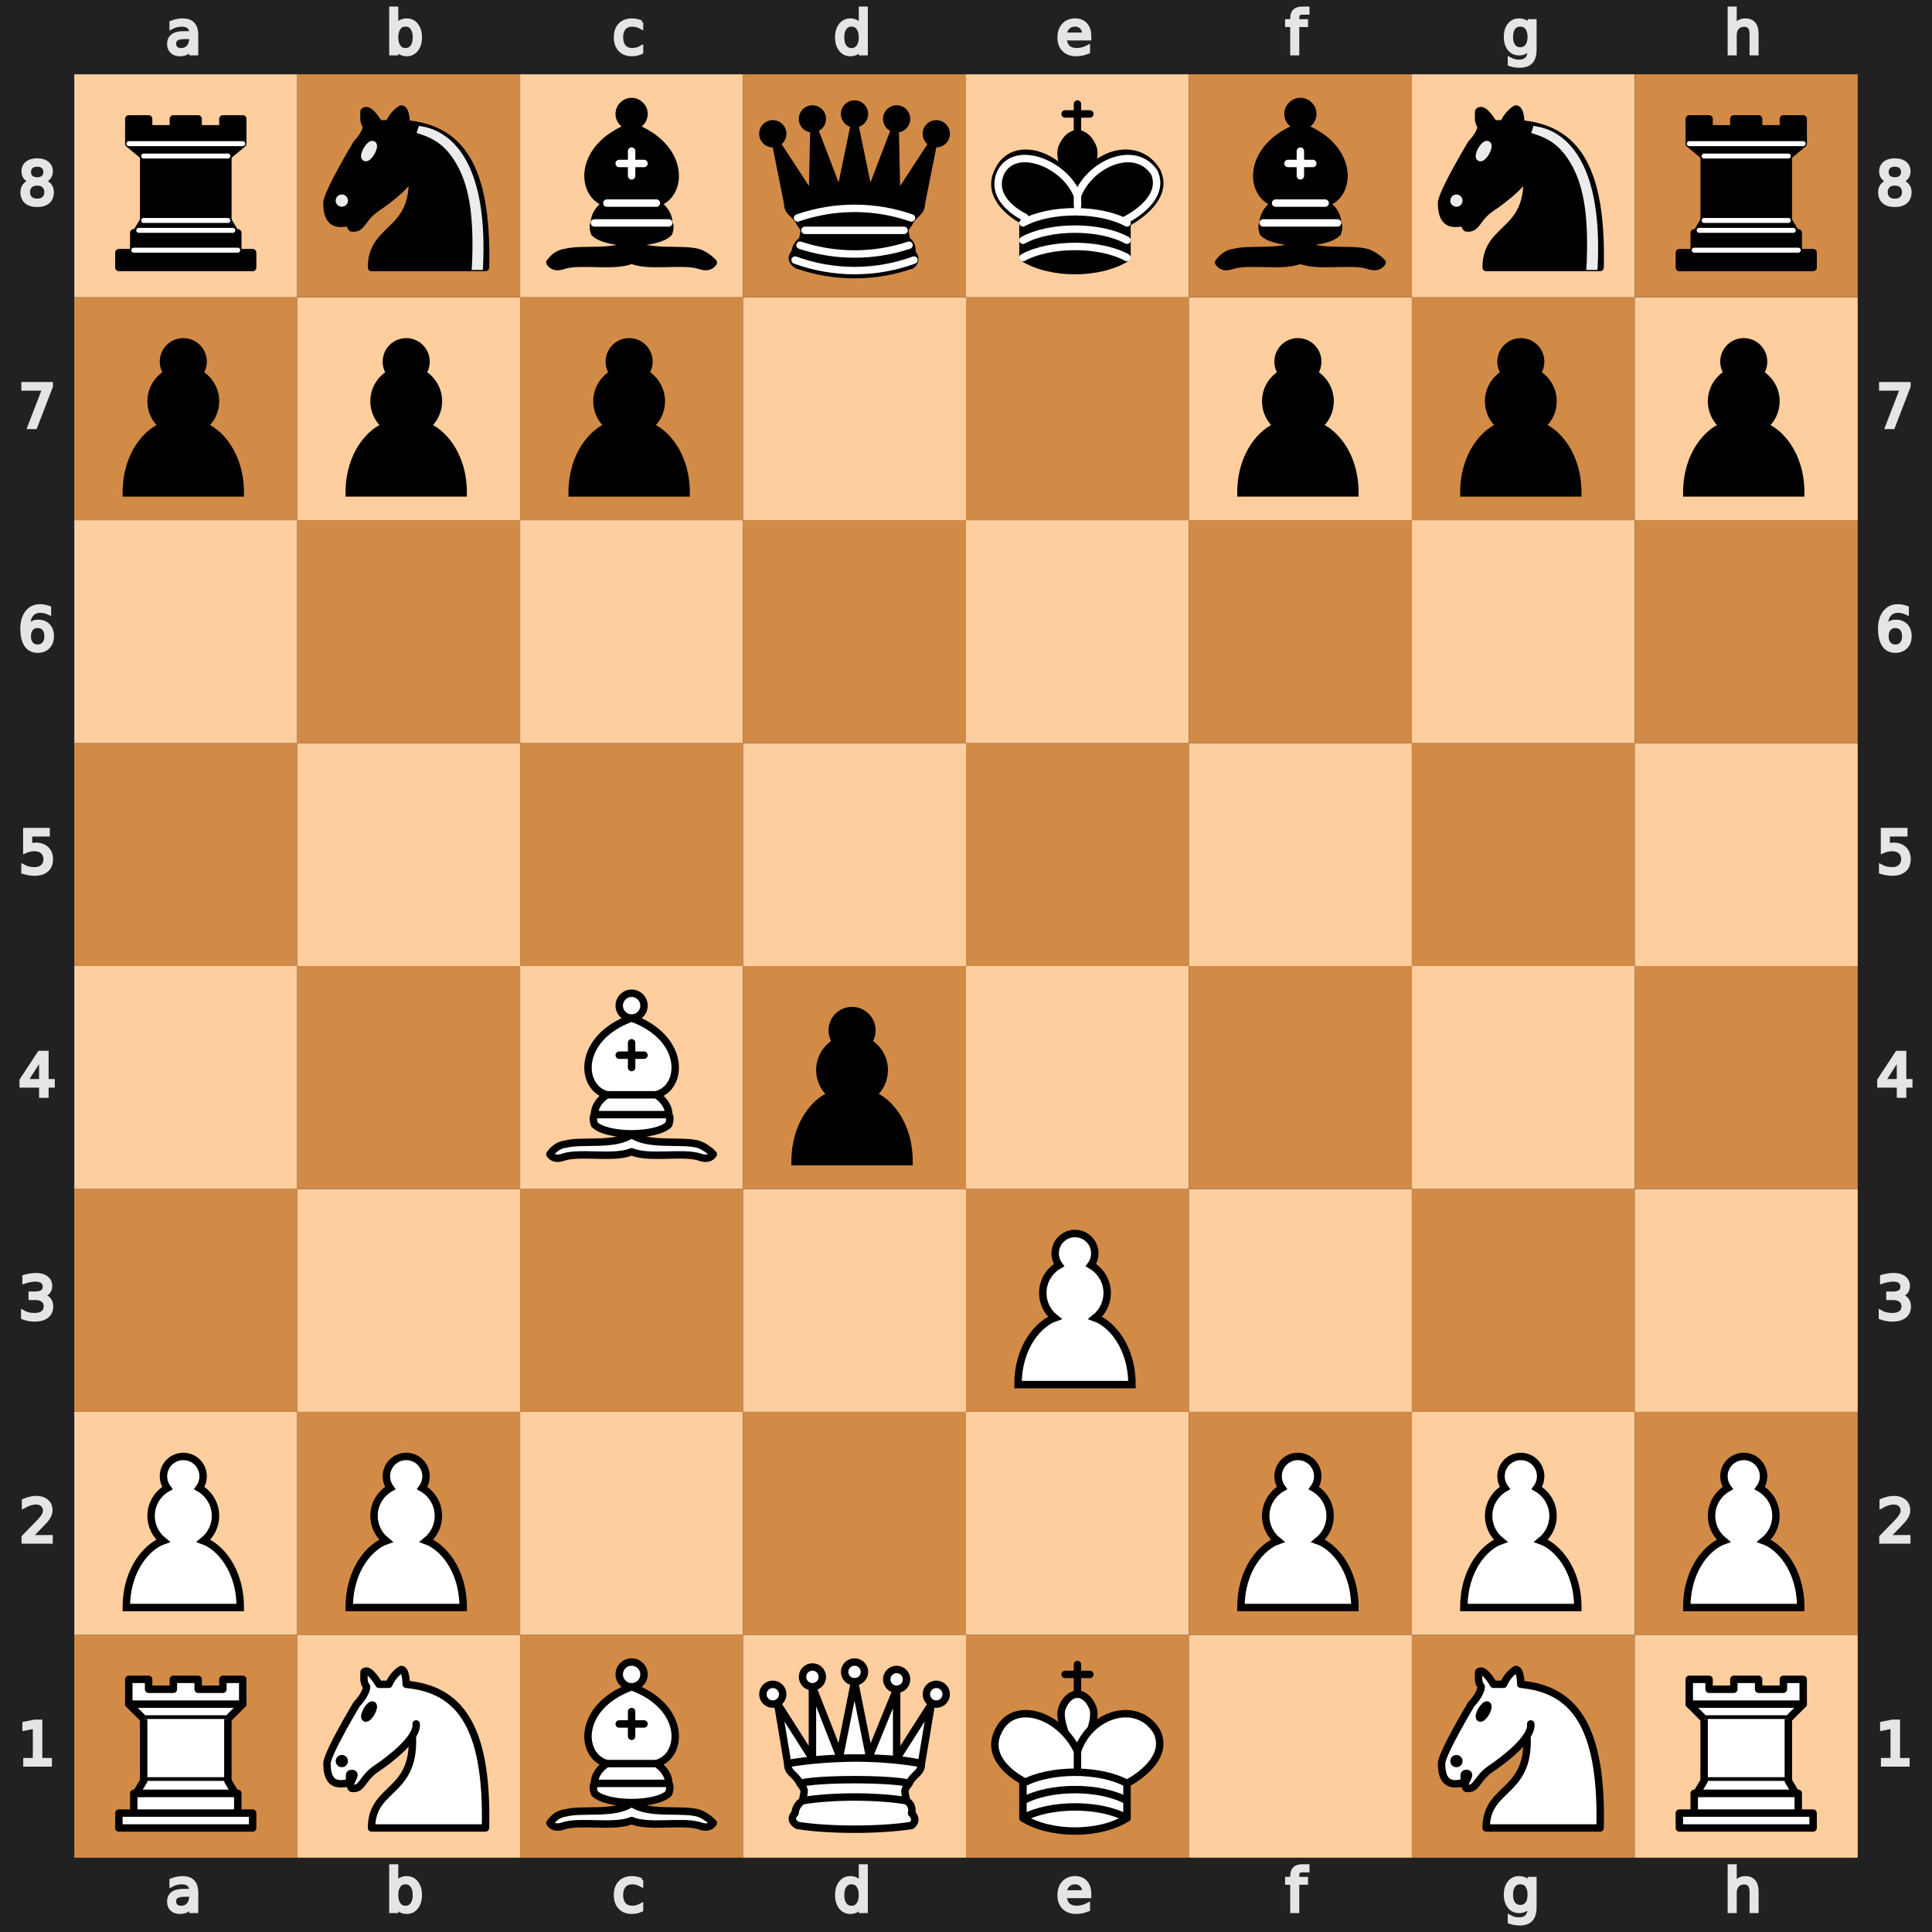
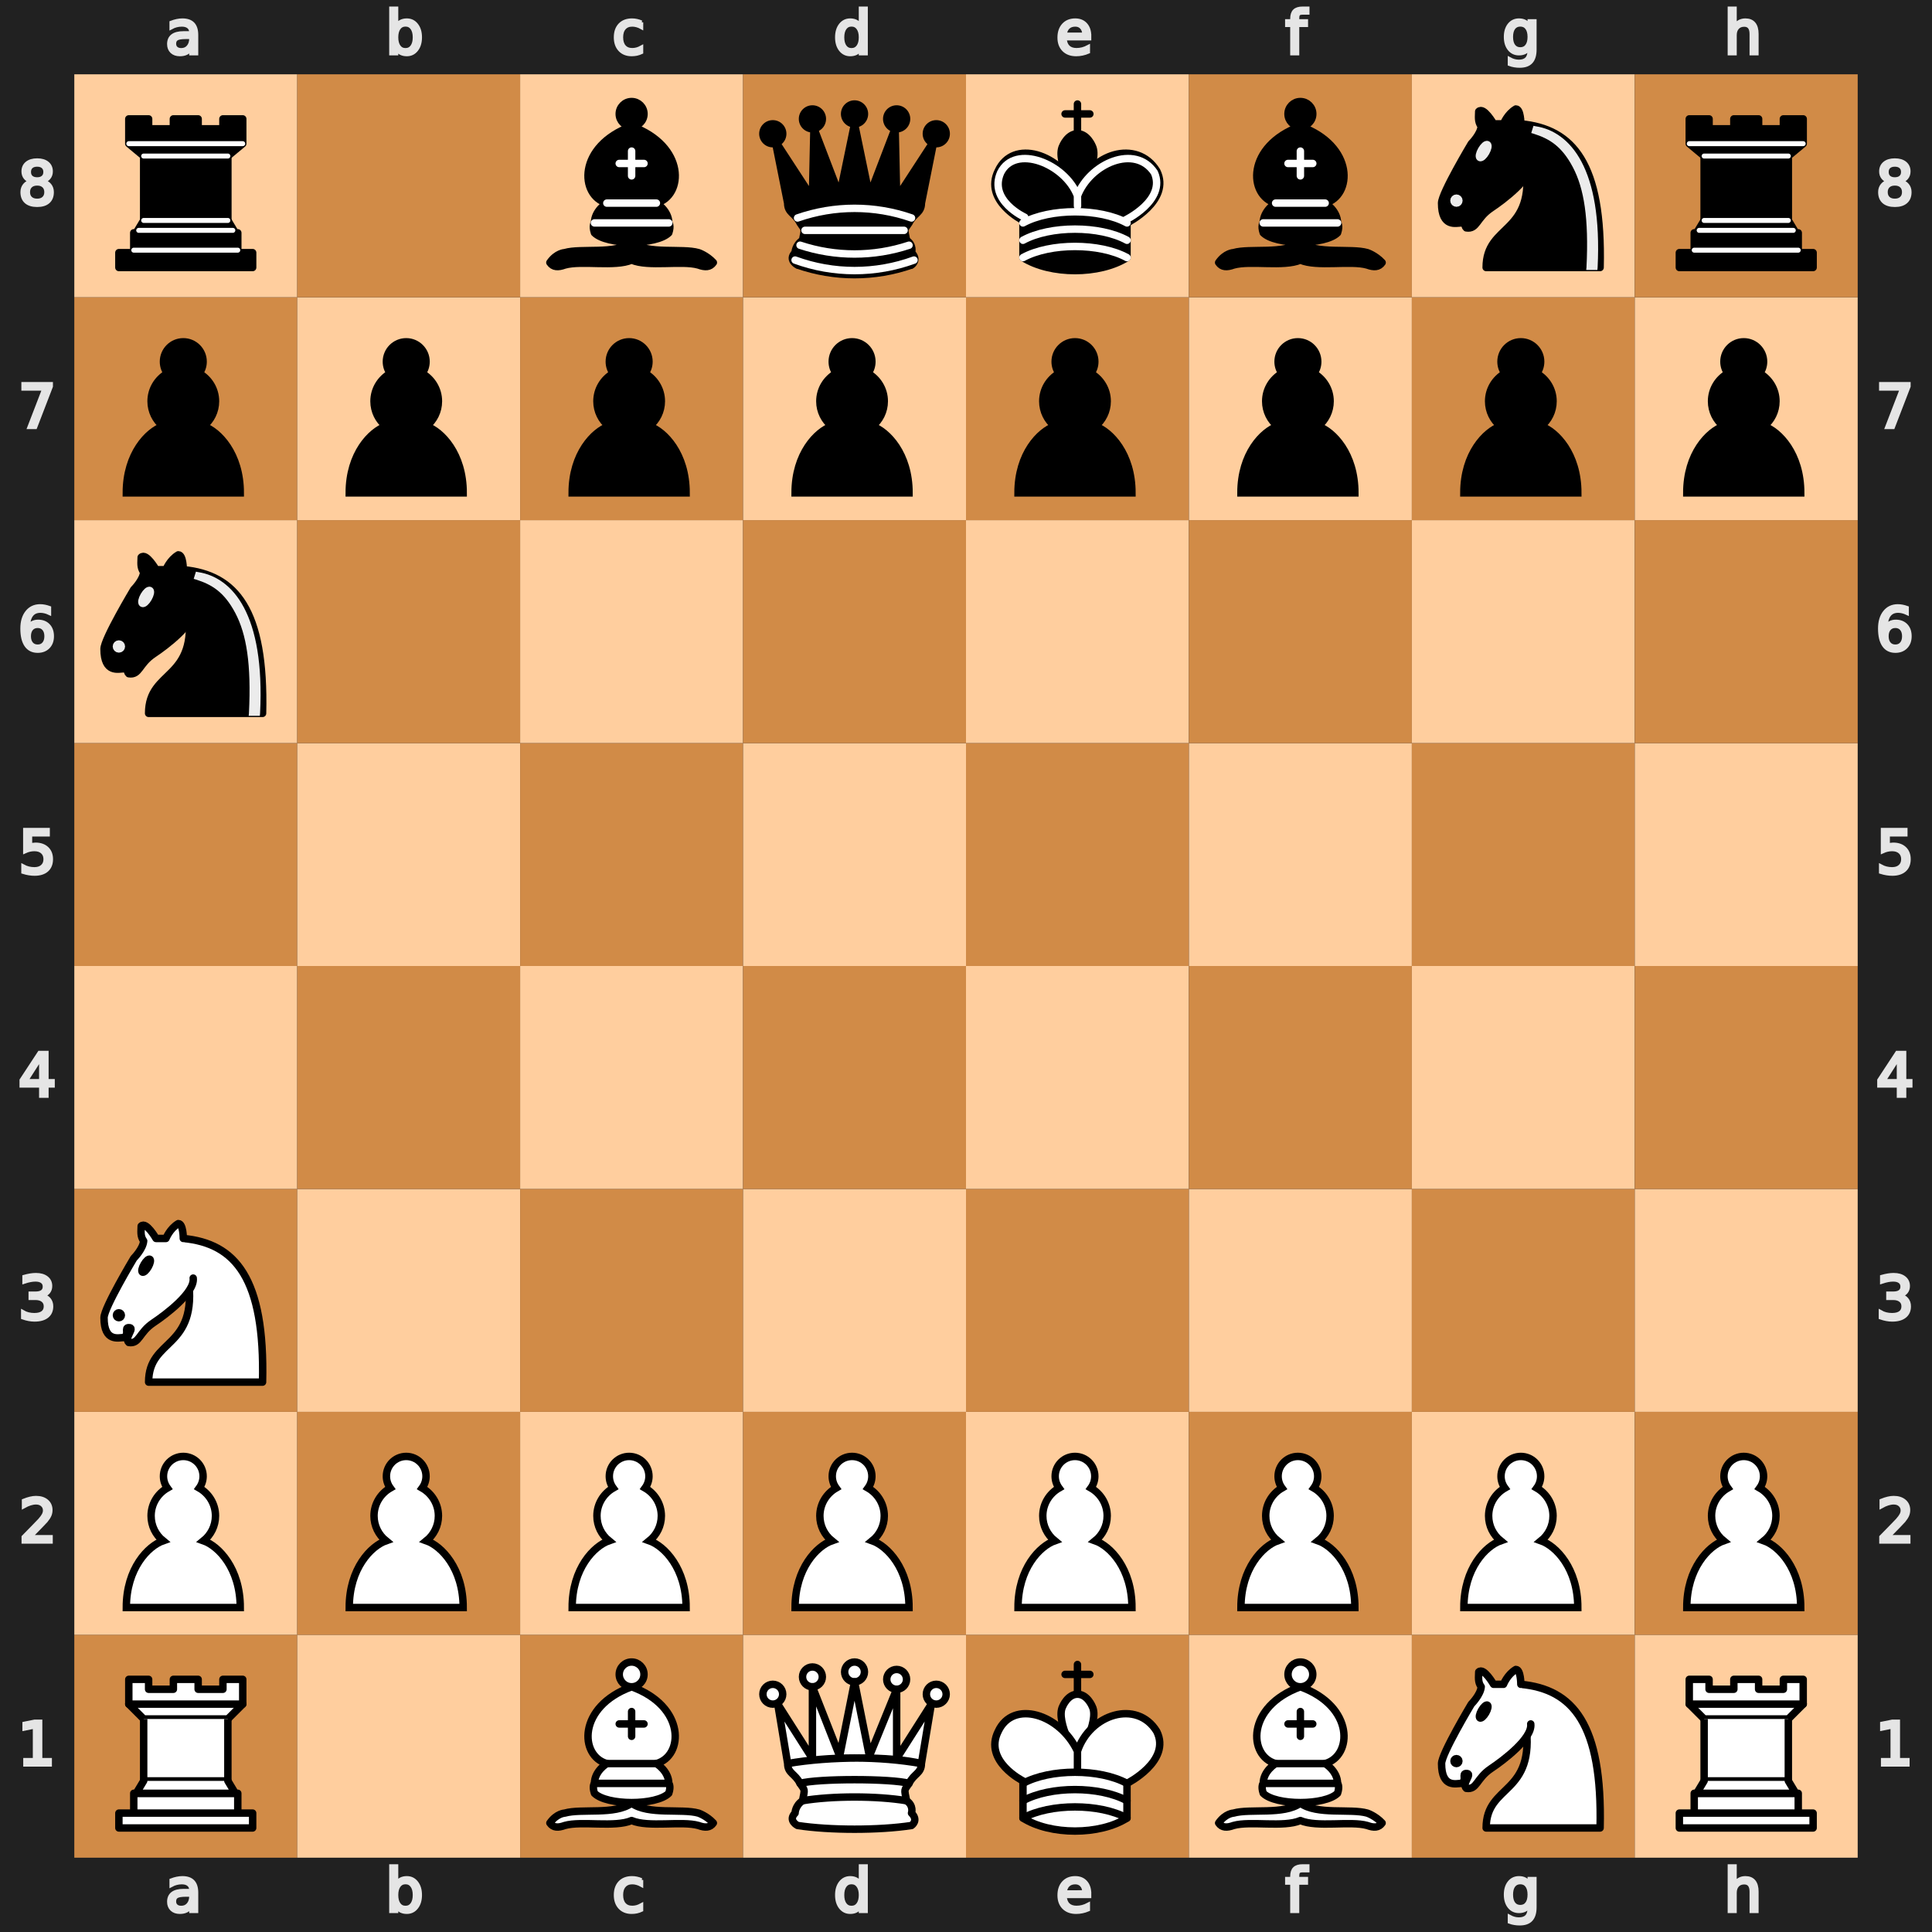
<svg xmlns="http://www.w3.org/2000/svg" xmlns:xlink="http://www.w3.org/1999/xlink" version="1.1" viewBox="0 0 390 390">
  <defs>
    <g class="white pawn" id="white-pawn">
      <path d="M22 9c-2.21 0-4 1.79-4 4 0 .89.29 1.71.78 2.38-1.95 1.12-3.28 3.21-3.28 5.62 0 2.03.94 3.84 2.41 5.03-3 1.06-7.41 5.55-7.41 13.47h23c0-7.92-4.41-12.41-7.41-13.47 1.47-1.19 2.41-3 2.41-5.03 0-2.41-1.33-4.5-3.28-5.62.49-.67.78-1.49.78-2.38 0-2.21-1.79-4-4-4z" fill="#fff" stroke="#000" stroke-linecap="round" stroke-width="1.5" />
    </g>
    <g class="white knight" fill="none" fill-rule="evenodd" id="white-knight" stroke="#000" stroke-linecap="round" stroke-linejoin="round" stroke-width="1.5">
      <path d="M 22,10 C 32.5,11 38.5,18 38,39 L 15,39 C 15,30 25,32.5 23,18" style="fill:#ffffff; stroke:#000000;" />
      <path d="M 24,18 C 24.38,20.91 18.45,25.37 16,27 C 13,29 13.18,31.34 11,31 C 9.958,30.06 12.41,27.96 11,28 C 10,28 11.19,29.23 10,30 C 9,30 5.997,31 6,26 C 6,24 12,14 12,14 C 12,14 13.89,12.1 14,10.5 C 13.27,9.506 13.5,8.5 13.5,7.5 C 14.5,6.5 16.5,10 16.5,10 L 18.5,10 C 18.5,10 19.28,8.008 21,7 C 22,7 22,10 22,10" style="fill:#ffffff; stroke:#000000;" />
      <path d="M 9.5 25.5 A 0.5 0.5 0 1 1 8.5,25.5 A 0.5 0.5 0 1 1 9.5 25.5 z" style="fill:#000000; stroke:#000000;" />
      <path d="M 15 15.5 A 0.5 1.5 0 1 1 14,15.5 A 0.5 1.5 0 1 1 15 15.5 z" style="fill:#000000; stroke:#000000;" transform="matrix(0.866,0.5,-0.5,0.866,9.693,-5.173)" />
    </g>
    <g class="white bishop" fill="none" fill-rule="evenodd" id="white-bishop" stroke="#000" stroke-linecap="round" stroke-linejoin="round" stroke-width="1.5">
      <g fill="#fff" stroke-linecap="butt">
        <path d="M9 36c3.39-.97 10.11.43 13.5-2 3.39 2.43 10.11 1.03 13.5 2 0 0 1.65.54 3 2-.68.97-1.65.99-3 .5-3.39-.97-10.11.46-13.5-1-3.39 1.46-10.11.03-13.5 1-1.354.49-2.323.47-3-.5 1.354-1.94 3-2 3-2zM15 32c2.5 2.5 12.5 2.5 15 0 .5-1.5 0-2 0-2 0-2.5-2.5-4-2.5-4 5.5-1.5 6-11.5-5-15.5-11 4-10.5 14-5 15.5 0 0-2.5 1.5-2.5 4 0 0-.5.5 0 2zM25 8a2.5 2.5 0 1 1-5 0 2.5 2.5 0 1 1 5 0z" />
      </g>
      <path d="M17.5 26h10M15 30h15m-7.5-14.5v5M20 18h5" stroke-linejoin="miter" />
    </g>
    <g class="white rook" fill="#fff" fill-rule="evenodd" id="white-rook" stroke="#000" stroke-linecap="round" stroke-linejoin="round" stroke-width="1.5">
      <path d="M9 39h27v-3H9v3zM12 36v-4h21v4H12zM11 14V9h4v2h5V9h5v2h5V9h4v5" stroke-linecap="butt" />
      <path d="M34 14l-3 3H14l-3-3" />
      <path d="M31 17v12.5H14V17" stroke-linecap="butt" stroke-linejoin="miter" />
      <path d="M31 29.5l1.5 2.5h-20l1.5-2.5" />
      <path d="M11 14h23" fill="none" stroke-linejoin="miter" />
    </g>
    <g class="white queen" fill="#fff" fill-rule="evenodd" id="white-queen" stroke="#000" stroke-linecap="round" stroke-linejoin="round" stroke-width="1.5">
      <path d="M8 12a2 2 0 1 1-4 0 2 2 0 1 1 4 0zM24.5 7.5a2 2 0 1 1-4 0 2 2 0 1 1 4 0zM41 12a2 2 0 1 1-4 0 2 2 0 1 1 4 0zM16 8.5a2 2 0 1 1-4 0 2 2 0 1 1 4 0zM33 9a2 2 0 1 1-4 0 2 2 0 1 1 4 0z" />
      <path d="M9 26c8.5-1.5 21-1.5 27 0l2-12-7 11V11l-5.5 13.5-3-15-3 15-5.5-14V25L7 14l2 12zM9 26c0 2 1.5 2 2.5 4 1 1.5 1 1 .5 3.5-1.5 1-1.5 2.5-1.5 2.5-1.5 1.5.5 2.5.5 2.5 6.5 1 16.5 1 23 0 0 0 1.5-1 0-2.5 0 0 .5-1.5-1-2.5-.5-2.5-.5-2 .5-3.5 1-2 2.5-2 2.5-4-8.5-1.5-18.5-1.5-27 0z" stroke-linecap="butt" />
      <path d="M11.5 30c3.5-1 18.5-1 22 0M12 33.5c6-1 15-1 21 0" fill="none" />
    </g>
    <g class="white king" fill="none" fill-rule="evenodd" id="white-king" stroke="#000" stroke-linecap="round" stroke-linejoin="round" stroke-width="1.5">
      <path d="M22.5 11.63V6M20 8h5" stroke-linejoin="miter" />
      <path d="M22.5 25s4.5-7.5 3-10.5c0 0-1-2.5-3-2.5s-3 2.5-3 2.5c-1.5 3 3 10.5 3 10.5" fill="#fff" stroke-linecap="butt" stroke-linejoin="miter" />
      <path d="M11.5 37c5.5 3.5 15.5 3.5 21 0v-7s9-4.5 6-10.5c-4-6.5-13.5-3.5-16 4V27v-3.5c-3.5-7.5-13-10.5-16-4-3 6 5 10 5 10V37z" fill="#fff" />
      <path d="M11.5 30c5.5-3 15.5-3 21 0m-21 3.5c5.5-3 15.5-3 21 0m-21 3.5c5.5-3 15.5-3 21 0" />
    </g>
    <g class="black pawn" id="black-pawn">
      <path d="M22 9c-2.21 0-4 1.79-4 4 0 .89.29 1.71.78 2.38-1.95 1.12-3.28 3.21-3.28 5.62 0 2.03.94 3.84 2.41 5.03-3 1.06-7.41 5.55-7.41 13.47h23c0-7.92-4.41-12.41-7.41-13.47 1.47-1.19 2.41-3 2.41-5.03 0-2.41-1.33-4.5-3.28-5.62.49-.67.78-1.49.78-2.38 0-2.21-1.79-4-4-4z" stroke="#000" stroke-linecap="round" stroke-width="1.5" />
    </g>
    <g class="black knight" fill="none" fill-rule="evenodd" id="black-knight" stroke="#000" stroke-linecap="round" stroke-linejoin="round" stroke-width="1.5">
      <path d="M 22,10 C 32.5,11 38.5,18 38,39 L 15,39 C 15,30 25,32.5 23,18" style="fill:#000000; stroke:#000000;" />
      <path d="M 24,18 C 24.38,20.91 18.45,25.37 16,27 C 13,29 13.18,31.34 11,31 C 9.958,30.06 12.41,27.96 11,28 C 10,28 11.19,29.23 10,30 C 9,30 5.997,31 6,26 C 6,24 12,14 12,14 C 12,14 13.89,12.1 14,10.5 C 13.27,9.506 13.5,8.5 13.5,7.5 C 14.5,6.5 16.5,10 16.5,10 L 18.5,10 C 18.5,10 19.28,8.008 21,7 C 22,7 22,10 22,10" style="fill:#000000; stroke:#000000;" />
      <path d="M 9.5 25.5 A 0.5 0.5 0 1 1 8.5,25.5 A 0.5 0.5 0 1 1 9.5 25.5 z" style="fill:#ececec; stroke:#ececec;" />
      <path d="M 15 15.5 A 0.5 1.5 0 1 1 14,15.5 A 0.5 1.5 0 1 1 15 15.5 z" style="fill:#ececec; stroke:#ececec;" transform="matrix(0.866,0.5,-0.5,0.866,9.693,-5.173)" />
      <path d="M 24.55,10.4 L 24.1,11.85 L 24.6,12 C 27.75,13 30.25,14.49 32.5,18.75 C 34.75,23.01 35.75,29.06 35.25,39 L 35.2,39.5 L 37.45,39.5 L 37.5,39 C 38,28.94 36.62,22.15 34.25,17.66 C 31.88,13.17 28.46,11.02 25.06,10.5 L 24.55,10.4 z " style="fill:#ececec; stroke:none;" />
    </g>
    <g class="black bishop" fill="none" fill-rule="evenodd" id="black-bishop" stroke="#000" stroke-linecap="round" stroke-linejoin="round" stroke-width="1.5">
      <path d="M9 36c3.39-.97 10.11.43 13.5-2 3.39 2.43 10.11 1.03 13.5 2 0 0 1.65.54 3 2-.68.97-1.65.99-3 .5-3.39-.97-10.11.46-13.5-1-3.39 1.46-10.11.03-13.5 1-1.354.49-2.323.47-3-.5 1.354-1.94 3-2 3-2zm6-4c2.5 2.5 12.5 2.5 15 0 .5-1.5 0-2 0-2 0-2.5-2.5-4-2.5-4 5.5-1.5 6-11.5-5-15.5-11 4-10.5 14-5 15.5 0 0-2.5 1.5-2.5 4 0 0-.5.5 0 2zM25 8a2.5 2.5 0 1 1-5 0 2.5 2.5 0 1 1 5 0z" fill="#000" stroke-linecap="butt" />
      <path d="M17.5 26h10M15 30h15m-7.5-14.5v5M20 18h5" stroke="#fff" stroke-linejoin="miter" />
    </g>
    <g class="black rook" fill="#000" fill-rule="evenodd" id="black-rook" stroke="#000" stroke-linecap="round" stroke-linejoin="round" stroke-width="1.5">
      <path d="M9 39h27v-3H9v3zM12.5 32l1.5-2.5h17l1.5 2.5h-20zM12 36v-4h21v4H12z" stroke-linecap="butt" />
      <path d="M14 29.5v-13h17v13H14z" stroke-linecap="butt" stroke-linejoin="miter" />
      <path d="M14 16.5L11 14h23l-3 2.5H14zM11 14V9h4v2h5V9h5v2h5V9h4v5H11z" stroke-linecap="butt" />
      <path d="M12 35.5h21M13 31.5h19M14 29.5h17M14 16.5h17M11 14h23" fill="none" stroke="#fff" stroke-linejoin="miter" stroke-width="1" />
    </g>
    <g class="black queen" fill="#000" fill-rule="evenodd" id="black-queen" stroke="#000" stroke-linecap="round" stroke-linejoin="round" stroke-width="1.5">
      <g fill="#000" stroke="none">
        <circle cx="6" cy="12" r="2.75" />
        <circle cx="14" cy="9" r="2.75" />
        <circle cx="22.5" cy="8" r="2.75" />
        <circle cx="31" cy="9" r="2.75" />
        <circle cx="39" cy="12" r="2.75" />
      </g>
      <path d="M9 26c8.5-1.5 21-1.5 27 0l2.5-12.5L31 25l-.3-14.1-5.2 13.6-3-14.5-3 14.5-5.2-13.6L14 25 6.5 13.5 9 26zM9 26c0 2 1.5 2 2.5 4 1 1.5 1 1 .5 3.5-1.5 1-1.5 2.5-1.5 2.5-1.5 1.5.5 2.5.5 2.5 6.5 1 16.5 1 23 0 0 0 1.5-1 0-2.5 0 0 .5-1.5-1-2.5-.5-2.5-.5-2 .5-3.5 1-2 2.5-2 2.5-4-8.5-1.5-18.5-1.5-27 0z" stroke-linecap="butt" />
      <path d="M11 38.5a35 35 1 0 0 23 0" fill="none" stroke-linecap="butt" />
      <path d="M11 29a35 35 1 0 1 23 0M12.5 31.5h20M11.5 34.5a35 35 1 0 0 22 0M10.5 37.5a35 35 1 0 0 24 0" fill="none" stroke="#fff" />
    </g>
    <g class="black king" fill="none" fill-rule="evenodd" id="black-king" stroke="#000" stroke-linecap="round" stroke-linejoin="round" stroke-width="1.5">
      <path d="M22.5 11.63V6" stroke-linejoin="miter" />
      <path d="M22.5 25s4.5-7.5 3-10.5c0 0-1-2.5-3-2.5s-3 2.5-3 2.5c-1.5 3 3 10.5 3 10.5" fill="#000" stroke-linecap="butt" stroke-linejoin="miter" />
      <path d="M11.5 37c5.5 3.5 15.5 3.5 21 0v-7s9-4.5 6-10.5c-4-6.5-13.5-3.5-16 4V27v-3.5c-3.5-7.5-13-10.5-16-4-3 6 5 10 5 10V37z" fill="#000" />
      <path d="M20 8h5" stroke-linejoin="miter" />
      <path d="M32 29.5s8.5-4 6.03-9.65C34.15 14 25 18 22.5 24.5l.01 2.1-.01-2.1C20 18 9.906 14 6.997 19.85c-2.497 5.65 4.853 9 4.853 9M11.5 30c5.5-3 15.5-3 21 0m-21 3.5c5.5-3 15.5-3 21 0m-21 3.5c5.5-3 15.5-3 21 0" stroke="#fff" />
    </g>
  </defs>
  <rect fill="#212121" height="390" width="390" x="0" y="0" />
  <rect class="square dark a1" fill="#d18b47" height="45" stroke="none" width="45" x="15" y="330" />
  <use transform="translate(15, 330)" xlink:href="#white-rook" />
  <rect class="square light b1" fill="#ffce9e" height="45" stroke="none" width="45" x="60" y="330" />
-   <use transform="translate(60, 330)" xlink:href="#white-knight" />
  <rect class="square dark c1" fill="#d18b47" height="45" stroke="none" width="45" x="105" y="330" />
  <use transform="translate(105, 330)" xlink:href="#white-bishop" />
  <rect class="square light d1" fill="#ffce9e" height="45" stroke="none" width="45" x="150" y="330" />
  <use transform="translate(150, 330)" xlink:href="#white-queen" />
  <rect class="square dark e1" fill="#d18b47" height="45" stroke="none" width="45" x="195" y="330" />
  <use transform="translate(195, 330)" xlink:href="#white-king" />
  <rect class="square light f1" fill="#ffce9e" height="45" stroke="none" width="45" x="240" y="330" />
+   <use transform="translate(240, 330)" xlink:href="#white-bishop" />
  <rect class="square dark g1" fill="#d18b47" height="45" stroke="none" width="45" x="285" y="330" />
  <use transform="translate(285, 330)" xlink:href="#white-knight" />
  <rect class="square light h1" fill="#ffce9e" height="45" stroke="none" width="45" x="330" y="330" />
  <use transform="translate(330, 330)" xlink:href="#white-rook" />
  <rect class="square light a2" fill="#ffce9e" height="45" stroke="none" width="45" x="15" y="285" />
  <use transform="translate(15, 285)" xlink:href="#white-pawn" />
  <rect class="square dark b2" fill="#d18b47" height="45" stroke="none" width="45" x="60" y="285" />
  <use transform="translate(60, 285)" xlink:href="#white-pawn" />
  <rect class="square light c2" fill="#ffce9e" height="45" stroke="none" width="45" x="105" y="285" />
+   <use transform="translate(105, 285)" xlink:href="#white-pawn" />
  <rect class="square dark d2" fill="#d18b47" height="45" stroke="none" width="45" x="150" y="285" />
+   <use transform="translate(150, 285)" xlink:href="#white-pawn" />
  <rect class="square light e2" fill="#ffce9e" height="45" stroke="none" width="45" x="195" y="285" />
+   <use transform="translate(195, 285)" xlink:href="#white-pawn" />
  <rect class="square dark f2" fill="#d18b47" height="45" stroke="none" width="45" x="240" y="285" />
  <use transform="translate(240, 285)" xlink:href="#white-pawn" />
  <rect class="square light g2" fill="#ffce9e" height="45" stroke="none" width="45" x="285" y="285" />
  <use transform="translate(285, 285)" xlink:href="#white-pawn" />
  <rect class="square dark h2" fill="#d18b47" height="45" stroke="none" width="45" x="330" y="285" />
  <use transform="translate(330, 285)" xlink:href="#white-pawn" />
  <rect class="square dark a3" fill="#d18b47" height="45" stroke="none" width="45" x="15" y="240" />
+   <use transform="translate(15, 240)" xlink:href="#white-knight" />
  <rect class="square light b3" fill="#ffce9e" height="45" stroke="none" width="45" x="60" y="240" />
  <rect class="square dark c3" fill="#d18b47" height="45" stroke="none" width="45" x="105" y="240" />
  <rect class="square light d3" fill="#ffce9e" height="45" stroke="none" width="45" x="150" y="240" />
  <rect class="square dark e3" fill="#d18b47" height="45" stroke="none" width="45" x="195" y="240" />
-   <use transform="translate(195, 240)" xlink:href="#white-pawn" />
  <rect class="square light f3" fill="#ffce9e" height="45" stroke="none" width="45" x="240" y="240" />
  <rect class="square dark g3" fill="#d18b47" height="45" stroke="none" width="45" x="285" y="240" />
  <rect class="square light h3" fill="#ffce9e" height="45" stroke="none" width="45" x="330" y="240" />
  <rect class="square light a4" fill="#ffce9e" height="45" stroke="none" width="45" x="15" y="195" />
  <rect class="square dark b4" fill="#d18b47" height="45" stroke="none" width="45" x="60" y="195" />
  <rect class="square light c4" fill="#ffce9e" height="45" stroke="none" width="45" x="105" y="195" />
-   <use transform="translate(105, 195)" xlink:href="#white-bishop" />
  <rect class="square dark d4" fill="#d18b47" height="45" stroke="none" width="45" x="150" y="195" />
-   <use transform="translate(150, 195)" xlink:href="#black-pawn" />
  <rect class="square light e4" fill="#ffce9e" height="45" stroke="none" width="45" x="195" y="195" />
  <rect class="square dark f4" fill="#d18b47" height="45" stroke="none" width="45" x="240" y="195" />
  <rect class="square light g4" fill="#ffce9e" height="45" stroke="none" width="45" x="285" y="195" />
  <rect class="square dark h4" fill="#d18b47" height="45" stroke="none" width="45" x="330" y="195" />
  <rect class="square dark a5" fill="#d18b47" height="45" stroke="none" width="45" x="15" y="150" />
  <rect class="square light b5" fill="#ffce9e" height="45" stroke="none" width="45" x="60" y="150" />
  <rect class="square dark c5" fill="#d18b47" height="45" stroke="none" width="45" x="105" y="150" />
  <rect class="square light d5" fill="#ffce9e" height="45" stroke="none" width="45" x="150" y="150" />
  <rect class="square dark e5" fill="#d18b47" height="45" stroke="none" width="45" x="195" y="150" />
  <rect class="square light f5" fill="#ffce9e" height="45" stroke="none" width="45" x="240" y="150" />
  <rect class="square dark g5" fill="#d18b47" height="45" stroke="none" width="45" x="285" y="150" />
  <rect class="square light h5" fill="#ffce9e" height="45" stroke="none" width="45" x="330" y="150" />
  <rect class="square light a6" fill="#ffce9e" height="45" stroke="none" width="45" x="15" y="105" />
+   <use transform="translate(15, 105)" xlink:href="#black-knight" />
  <rect class="square dark b6" fill="#d18b47" height="45" stroke="none" width="45" x="60" y="105" />
  <rect class="square light c6" fill="#ffce9e" height="45" stroke="none" width="45" x="105" y="105" />
  <rect class="square dark d6" fill="#d18b47" height="45" stroke="none" width="45" x="150" y="105" />
  <rect class="square light e6" fill="#ffce9e" height="45" stroke="none" width="45" x="195" y="105" />
  <rect class="square dark f6" fill="#d18b47" height="45" stroke="none" width="45" x="240" y="105" />
  <rect class="square light g6" fill="#ffce9e" height="45" stroke="none" width="45" x="285" y="105" />
  <rect class="square dark h6" fill="#d18b47" height="45" stroke="none" width="45" x="330" y="105" />
  <rect class="square dark a7" fill="#d18b47" height="45" stroke="none" width="45" x="15" y="60" />
  <use transform="translate(15, 60)" xlink:href="#black-pawn" />
  <rect class="square light b7" fill="#ffce9e" height="45" stroke="none" width="45" x="60" y="60" />
  <use transform="translate(60, 60)" xlink:href="#black-pawn" />
  <rect class="square dark c7" fill="#d18b47" height="45" stroke="none" width="45" x="105" y="60" />
  <use transform="translate(105, 60)" xlink:href="#black-pawn" />
  <rect class="square light d7" fill="#ffce9e" height="45" stroke="none" width="45" x="150" y="60" />
+   <use transform="translate(150, 60)" xlink:href="#black-pawn" />
  <rect class="square dark e7" fill="#d18b47" height="45" stroke="none" width="45" x="195" y="60" />
+   <use transform="translate(195, 60)" xlink:href="#black-pawn" />
  <rect class="square light f7" fill="#ffce9e" height="45" stroke="none" width="45" x="240" y="60" />
  <use transform="translate(240, 60)" xlink:href="#black-pawn" />
  <rect class="square dark g7" fill="#d18b47" height="45" stroke="none" width="45" x="285" y="60" />
  <use transform="translate(285, 60)" xlink:href="#black-pawn" />
  <rect class="square light h7" fill="#ffce9e" height="45" stroke="none" width="45" x="330" y="60" />
  <use transform="translate(330, 60)" xlink:href="#black-pawn" />
  <rect class="square light a8" fill="#ffce9e" height="45" stroke="none" width="45" x="15" y="15" />
  <use transform="translate(15, 15)" xlink:href="#black-rook" />
  <rect class="square dark b8" fill="#d18b47" height="45" stroke="none" width="45" x="60" y="15" />
-   <use transform="translate(60, 15)" xlink:href="#black-knight" />
  <rect class="square light c8" fill="#ffce9e" height="45" stroke="none" width="45" x="105" y="15" />
  <use transform="translate(105, 15)" xlink:href="#black-bishop" />
  <rect class="square dark d8" fill="#d18b47" height="45" stroke="none" width="45" x="150" y="15" />
  <use transform="translate(150, 15)" xlink:href="#black-queen" />
  <rect class="square light e8" fill="#ffce9e" height="45" stroke="none" width="45" x="195" y="15" />
  <use transform="translate(195, 15)" xlink:href="#black-king" />
  <rect class="square dark f8" fill="#d18b47" height="45" stroke="none" width="45" x="240" y="15" />
  <use transform="translate(240, 15)" xlink:href="#black-bishop" />
  <rect class="square light g8" fill="#ffce9e" height="45" stroke="none" width="45" x="285" y="15" />
  <use transform="translate(285, 15)" xlink:href="#black-knight" />
  <rect class="square dark h8" fill="#d18b47" height="45" stroke="none" width="45" x="330" y="15" />
  <use transform="translate(330, 15)" xlink:href="#black-rook" />
  <g fill="#e5e5e5" stroke="#e5e5e5" transform="translate(20, 0) scale(0.75, 0.75)">
    <path d="M23.328 10.016q-1.742 0-2.414.398-.672.398-.672 1.36 0 .765.5 1.218.508.445 1.375.445 1.196 0 1.914-.843.727-.852.727-2.258v-.32zm2.867-.594v4.992h-1.437v-1.328q-.492.797-1.227 1.18-.734.375-1.797.375-1.343 0-2.14-.75-.79-.758-.79-2.024 0-1.476.985-2.226.992-.75 2.953-.75h2.016V8.75q0-.992-.656-1.531-.649-.547-1.829-.547-.75 0-1.46.18-.711.18-1.368.539V6.062q.79-.304 1.532-.453.742-.156 1.445-.156 1.898 0 2.836.984.937.985.937 2.985z" />
  </g>
  <g fill="#e5e5e5" stroke="#e5e5e5" transform="translate(20, 375) scale(0.75, 0.75)">
    <path d="M23.328 10.016q-1.742 0-2.414.398-.672.398-.672 1.36 0 .765.5 1.218.508.445 1.375.445 1.196 0 1.914-.843.727-.852.727-2.258v-.32zm2.867-.594v4.992h-1.437v-1.328q-.492.797-1.227 1.18-.734.375-1.797.375-1.343 0-2.14-.75-.79-.758-.79-2.024 0-1.476.985-2.226.992-.75 2.953-.75h2.016V8.75q0-.992-.656-1.531-.649-.547-1.829-.547-.75 0-1.46.18-.711.18-1.368.539V6.062q.79-.304 1.532-.453.742-.156 1.445-.156 1.898 0 2.836.984.937.985.937 2.985z" />
  </g>
  <g fill="#e5e5e5" stroke="#e5e5e5" transform="translate(65, 0) scale(0.75, 0.75)">
    <path d="M24.922 10.047q0-1.586-.656-2.485-.649-.906-1.79-.906-1.14 0-1.796.906-.649.899-.649 2.485 0 1.586.649 2.492.656.898 1.797.898 1.14 0 1.789-.898.656-.906.656-2.492zm-4.89-3.055q.452-.781 1.14-1.156.695-.383 1.656-.383 1.594 0 2.586 1.266 1 1.265 1 3.328 0 2.062-1 3.328-.992 1.266-2.586 1.266-.96 0-1.656-.375-.688-.383-1.14-1.164v1.312h-1.446V2.258h1.445z" />
  </g>
  <g fill="#e5e5e5" stroke="#e5e5e5" transform="translate(65, 375) scale(0.75, 0.75)">
    <path d="M24.922 10.047q0-1.586-.656-2.485-.649-.906-1.79-.906-1.14 0-1.796.906-.649.899-.649 2.485 0 1.586.649 2.492.656.898 1.797.898 1.14 0 1.789-.898.656-.906.656-2.492zm-4.89-3.055q.452-.781 1.14-1.156.695-.383 1.656-.383 1.594 0 2.586 1.266 1 1.265 1 3.328 0 2.062-1 3.328-.992 1.266-2.586 1.266-.96 0-1.656-.375-.688-.383-1.14-1.164v1.312h-1.446V2.258h1.445z" />
  </g>
  <g fill="#e5e5e5" stroke="#e5e5e5" transform="translate(110, 0) scale(0.75, 0.75)">
    <path d="M25.96 6v1.344q-.608-.336-1.226-.5-.609-.172-1.234-.172-1.398 0-2.172.89-.773.883-.773 2.485 0 1.601.773 2.492.774.883 2.172.883.625 0 1.234-.164.618-.172 1.227-.508v1.328q-.602.281-1.25.422-.64.14-1.367.14-1.977 0-3.14-1.242-1.165-1.242-1.165-3.351 0-2.14 1.172-3.367 1.18-1.227 3.227-1.227.664 0 1.296.14.633.134 1.227.407z" />
  </g>
  <g fill="#e5e5e5" stroke="#e5e5e5" transform="translate(110, 375) scale(0.75, 0.75)">
    <path d="M25.96 6v1.344q-.608-.336-1.226-.5-.609-.172-1.234-.172-1.398 0-2.172.89-.773.883-.773 2.485 0 1.601.773 2.492.774.883 2.172.883.625 0 1.234-.164.618-.172 1.227-.508v1.328q-.602.281-1.25.422-.64.14-1.367.14-1.977 0-3.14-1.242-1.165-1.242-1.165-3.351 0-2.14 1.172-3.367 1.18-1.227 3.227-1.227.664 0 1.296.14.633.134 1.227.407z" />
  </g>
  <g fill="#e5e5e5" stroke="#e5e5e5" transform="translate(155, 0) scale(0.75, 0.75)">
    <path d="M24.973 6.992V2.258h1.437v12.156h-1.437v-1.312q-.453.78-1.149 1.164-.687.375-1.656.375-1.586 0-2.586-1.266-.992-1.266-.992-3.328 0-2.063.992-3.328 1-1.266 2.586-1.266.969 0 1.656.383.696.375 1.149 1.156zm-4.899 3.055q0 1.586.649 2.492.656.898 1.797.898 1.14 0 1.796-.898.657-.906.657-2.492 0-1.586-.657-2.485-.656-.906-1.796-.906-1.141 0-1.797.906-.649.899-.649 2.485z" />
  </g>
  <g fill="#e5e5e5" stroke="#e5e5e5" transform="translate(155, 375) scale(0.75, 0.75)">
    <path d="M24.973 6.992V2.258h1.437v12.156h-1.437v-1.312q-.453.78-1.149 1.164-.687.375-1.656.375-1.586 0-2.586-1.266-.992-1.266-.992-3.328 0-2.063.992-3.328 1-1.266 2.586-1.266.969 0 1.656.383.696.375 1.149 1.156zm-4.899 3.055q0 1.586.649 2.492.656.898 1.797.898 1.14 0 1.796-.898.657-.906.657-2.492 0-1.586-.657-2.485-.656-.906-1.796-.906-1.141 0-1.797.906-.649.899-.649 2.485z" />
  </g>
  <g fill="#e5e5e5" stroke="#e5e5e5" transform="translate(200, 0) scale(0.75, 0.75)">
    <path d="M26.555 9.68v.703h-6.61q.094 1.484.89 2.265.806.774 2.235.774.828 0 1.602-.203.781-.203 1.547-.61v1.36q-.774.328-1.586.5-.813.172-1.649.172-2.093 0-3.32-1.22-1.219-1.218-1.219-3.296 0-2.148 1.157-3.406 1.164-1.266 3.132-1.266 1.766 0 2.79 1.14 1.03 1.134 1.03 3.087zm-1.438-.422q-.015-1.18-.664-1.883-.64-.703-1.703-.703-1.203 0-1.93.68-.718.68-.828 1.914z" />
  </g>
  <g fill="#e5e5e5" stroke="#e5e5e5" transform="translate(200, 375) scale(0.75, 0.75)">
    <path d="M26.555 9.68v.703h-6.61q.094 1.484.89 2.265.806.774 2.235.774.828 0 1.602-.203.781-.203 1.547-.61v1.36q-.774.328-1.586.5-.813.172-1.649.172-2.093 0-3.32-1.22-1.219-1.218-1.219-3.296 0-2.148 1.157-3.406 1.164-1.266 3.132-1.266 1.766 0 2.79 1.14 1.03 1.134 1.03 3.087zm-1.438-.422q-.015-1.18-.664-1.883-.64-.703-1.703-.703-1.203 0-1.93.68-.718.68-.828 1.914z" />
  </g>
  <g fill="#e5e5e5" stroke="#e5e5e5" transform="translate(245, 0) scale(0.75, 0.75)">
    <path d="M25.285 2.258v1.195H23.91q-.773 0-1.078.313-.297.312-.297 1.125v.773h2.367v1.117h-2.367v7.633H21.09V6.781h-1.375V5.664h1.375v-.61q0-1.46.68-2.124.68-.672 2.156-.672z" />
  </g>
  <g fill="#e5e5e5" stroke="#e5e5e5" transform="translate(245, 375) scale(0.75, 0.75)">
    <path d="M25.285 2.258v1.195H23.91q-.773 0-1.078.313-.297.312-.297 1.125v.773h2.367v1.117h-2.367v7.633H21.09V6.781h-1.375V5.664h1.375v-.61q0-1.46.68-2.124.68-.672 2.156-.672z" />
  </g>
  <g fill="#e5e5e5" stroke="#e5e5e5" transform="translate(290, 0) scale(0.75, 0.75)">
    <path d="M24.973 9.937q0-1.562-.649-2.421-.64-.86-1.804-.86-1.157 0-1.805.86-.64.859-.64 2.421 0 1.555.64 2.415.648.859 1.805.859 1.164 0 1.804-.86.649-.859.649-2.414zm1.437 3.391q0 2.234-.992 3.32-.992 1.094-3.04 1.094-.757 0-1.429-.117-.672-.11-1.304-.344v-1.398q.632.344 1.25.508.617.164 1.257.164 1.414 0 2.118-.743.703-.734.703-2.226v-.711q-.446.773-1.141 1.156-.695.383-1.664.383-1.61 0-2.594-1.227-.984-1.226-.984-3.25 0-2.03.984-3.257.985-1.227 2.594-1.227.969 0 1.664.383t1.14 1.156V5.664h1.438z" />
  </g>
  <g fill="#e5e5e5" stroke="#e5e5e5" transform="translate(290, 375) scale(0.75, 0.75)">
    <path d="M24.973 9.937q0-1.562-.649-2.421-.64-.86-1.804-.86-1.157 0-1.805.86-.64.859-.64 2.421 0 1.555.64 2.415.648.859 1.805.859 1.164 0 1.804-.86.649-.859.649-2.414zm1.437 3.391q0 2.234-.992 3.32-.992 1.094-3.04 1.094-.757 0-1.429-.117-.672-.11-1.304-.344v-1.398q.632.344 1.25.508.617.164 1.257.164 1.414 0 2.118-.743.703-.734.703-2.226v-.711q-.446.773-1.141 1.156-.695.383-1.664.383-1.61 0-2.594-1.227-.984-1.226-.984-3.25 0-2.03.984-3.257.985-1.227 2.594-1.227.969 0 1.664.383t1.14 1.156V5.664h1.438z" />
  </g>
  <g fill="#e5e5e5" stroke="#e5e5e5" transform="translate(335, 0) scale(0.75, 0.75)">
    <path d="M26.164 9.133v5.281h-1.437V9.18q0-1.243-.485-1.86-.484-.617-1.453-.617-1.164 0-1.836.742-.672.742-.672 2.024v4.945h-1.445V2.258h1.445v4.765q.516-.789 1.211-1.18.703-.39 1.617-.39 1.508 0 2.282.938.773.93.773 2.742z" />
  </g>
  <g fill="#e5e5e5" stroke="#e5e5e5" transform="translate(335, 375) scale(0.75, 0.75)">
    <path d="M26.164 9.133v5.281h-1.437V9.18q0-1.243-.485-1.86-.484-.617-1.453-.617-1.164 0-1.836.742-.672.742-.672 2.024v4.945h-1.445V2.258h1.445v4.765q.516-.789 1.211-1.18.703-.39 1.617-.39 1.508 0 2.282.938.773.93.773 2.742z" />
  </g>
  <g fill="#e5e5e5" stroke="#e5e5e5" transform="translate(0, 335) scale(0.75, 0.75)">
    <path d="M6.754 26.996h2.578v-8.898l-2.805.562v-1.437l2.79-.563h1.578v10.336h2.578v1.328h-6.72z" />
  </g>
  <g fill="#e5e5e5" stroke="#e5e5e5" transform="translate(375, 335) scale(0.75, 0.75)">
    <path d="M6.754 26.996h2.578v-8.898l-2.805.562v-1.437l2.79-.563h1.578v10.336h2.578v1.328h-6.72z" />
  </g>
  <g fill="#e5e5e5" stroke="#e5e5e5" transform="translate(0, 290) scale(0.75, 0.75)">
    <path d="M8.195 26.996h5.508v1.328H6.297v-1.328q.898-.93 2.445-2.492 1.555-1.57 1.953-2.024.758-.851 1.055-1.437.305-.594.305-1.164 0-.93-.657-1.516-.648-.586-1.695-.586-.742 0-1.57.258-.82.258-1.758.781v-1.593q.953-.383 1.781-.578.828-.196 1.516-.196 1.812 0 2.89.906 1.079.907 1.079 2.422 0 .72-.274 1.368-.265.64-.976 1.515-.196.227-1.243 1.313-1.046 1.078-2.953 3.023z" />
  </g>
  <g fill="#e5e5e5" stroke="#e5e5e5" transform="translate(375, 290) scale(0.75, 0.75)">
    <path d="M8.195 26.996h5.508v1.328H6.297v-1.328q.898-.93 2.445-2.492 1.555-1.57 1.953-2.024.758-.851 1.055-1.437.305-.594.305-1.164 0-.93-.657-1.516-.648-.586-1.695-.586-.742 0-1.57.258-.82.258-1.758.781v-1.593q.953-.383 1.781-.578.828-.196 1.516-.196 1.812 0 2.89.906 1.079.907 1.079 2.422 0 .72-.274 1.368-.265.64-.976 1.515-.196.227-1.243 1.313-1.046 1.078-2.953 3.023z" />
  </g>
  <g fill="#e5e5e5" stroke="#e5e5e5" transform="translate(0, 245) scale(0.75, 0.75)">
    <path d="M11.434 22.035q1.132.242 1.765 1.008.64.766.64 1.89 0 1.727-1.187 2.672-1.187.946-3.375.946-.734 0-1.515-.149-.774-.14-1.602-.43V26.45q.656.383 1.438.578.78.196 1.632.196 1.485 0 2.258-.586.782-.586.782-1.703 0-1.032-.727-1.61-.719-.586-2.008-.586h-1.36v-1.297h1.423q1.164 0 1.78-.46.618-.47.618-1.344 0-.899-.64-1.375-.633-.485-1.82-.485-.65 0-1.391.141-.743.14-1.633.437V16.95q.898-.25 1.68-.375.788-.125 1.484-.125 1.797 0 2.844.82 1.046.813 1.046 2.204 0 .968-.554 1.64-.555.664-1.578.922z" />
  </g>
  <g fill="#e5e5e5" stroke="#e5e5e5" transform="translate(375, 245) scale(0.75, 0.75)">
    <path d="M11.434 22.035q1.132.242 1.765 1.008.64.766.64 1.89 0 1.727-1.187 2.672-1.187.946-3.375.946-.734 0-1.515-.149-.774-.14-1.602-.43V26.45q.656.383 1.438.578.78.196 1.632.196 1.485 0 2.258-.586.782-.586.782-1.703 0-1.032-.727-1.61-.719-.586-2.008-.586h-1.36v-1.297h1.423q1.164 0 1.78-.46.618-.47.618-1.344 0-.899-.64-1.375-.633-.485-1.82-.485-.65 0-1.391.141-.743.14-1.633.437V16.95q.898-.25 1.68-.375.788-.125 1.484-.125 1.797 0 2.844.82 1.046.813 1.046 2.204 0 .968-.554 1.64-.555.664-1.578.922z" />
  </g>
  <g fill="#e5e5e5" stroke="#e5e5e5" transform="translate(0, 200) scale(0.75, 0.75)">
    <path d="M11.016 18.035L7.03 24.262h3.985zm-.414-1.375h1.984v7.602h1.664v1.312h-1.664v2.75h-1.57v-2.75H5.75v-1.523z" />
  </g>
  <g fill="#e5e5e5" stroke="#e5e5e5" transform="translate(375, 200) scale(0.75, 0.75)">
    <path d="M11.016 18.035L7.03 24.262h3.985zm-.414-1.375h1.984v7.602h1.664v1.312h-1.664v2.75h-1.57v-2.75H5.75v-1.523z" />
  </g>
  <g fill="#e5e5e5" stroke="#e5e5e5" transform="translate(0, 155) scale(0.75, 0.75)">
    <path d="M6.719 16.66h6.195v1.328h-4.75v2.86q.344-.118.688-.172.343-.063.687-.063 1.953 0 3.094 1.07 1.14 1.07 1.14 2.899 0 1.883-1.171 2.93-1.172 1.039-3.305 1.039-.735 0-1.5-.125-.758-.125-1.57-.375v-1.586q.703.383 1.453.57.75.188 1.586.188 1.351 0 2.14-.711.79-.711.79-1.93 0-1.219-.79-1.93-.789-.71-2.14-.71-.633 0-1.266.14-.625.14-1.281.438z" />
  </g>
  <g fill="#e5e5e5" stroke="#e5e5e5" transform="translate(375, 155) scale(0.75, 0.75)">
    <path d="M6.719 16.66h6.195v1.328h-4.75v2.86q.344-.118.688-.172.343-.063.687-.063 1.953 0 3.094 1.07 1.14 1.07 1.14 2.899 0 1.883-1.171 2.93-1.172 1.039-3.305 1.039-.735 0-1.5-.125-.758-.125-1.57-.375v-1.586q.703.383 1.453.57.75.188 1.586.188 1.351 0 2.14-.711.79-.711.79-1.93 0-1.219-.79-1.93-.789-.71-2.14-.71-.633 0-1.266.14-.625.14-1.281.438z" />
  </g>
  <g fill="#e5e5e5" stroke="#e5e5e5" transform="translate(0, 110) scale(0.75, 0.75)">
    <path d="M10.137 21.863q-1.063 0-1.688.727-.617.726-.617 1.992 0 1.258.617 1.992.625.727 1.688.727 1.062 0 1.68-.727.624-.734.624-1.992 0-1.266-.625-1.992-.617-.727-1.68-.727zm3.133-4.945v1.437q-.594-.28-1.204-.43-.601-.148-1.195-.148-1.562 0-2.39 1.055-.82 1.055-.938 3.188.46-.68 1.156-1.04.696-.367 1.531-.367 1.758 0 2.774 1.07 1.023 1.063 1.023 2.899 0 1.797-1.062 2.883-1.063 1.086-2.828 1.086-2.024 0-3.094-1.547-1.07-1.555-1.07-4.5 0-2.766 1.312-4.406 1.313-1.649 3.524-1.649.593 0 1.195.117.61.118 1.266.352z" />
  </g>
  <g fill="#e5e5e5" stroke="#e5e5e5" transform="translate(375, 110) scale(0.75, 0.75)">
    <path d="M10.137 21.863q-1.063 0-1.688.727-.617.726-.617 1.992 0 1.258.617 1.992.625.727 1.688.727 1.062 0 1.68-.727.624-.734.624-1.992 0-1.266-.625-1.992-.617-.727-1.68-.727zm3.133-4.945v1.437q-.594-.28-1.204-.43-.601-.148-1.195-.148-1.562 0-2.39 1.055-.82 1.055-.938 3.188.46-.68 1.156-1.04.696-.367 1.531-.367 1.758 0 2.774 1.07 1.023 1.063 1.023 2.899 0 1.797-1.062 2.883-1.063 1.086-2.828 1.086-2.024 0-3.094-1.547-1.07-1.555-1.07-4.5 0-2.766 1.312-4.406 1.313-1.649 3.524-1.649.593 0 1.195.117.61.118 1.266.352z" />
  </g>
  <g fill="#e5e5e5" stroke="#e5e5e5" transform="translate(0, 65) scale(0.75, 0.75)">
    <path d="M6.25 16.66h7.5v.672L9.516 28.324H7.867l3.985-10.336H6.25z" />
  </g>
  <g fill="#e5e5e5" stroke="#e5e5e5" transform="translate(375, 65) scale(0.75, 0.75)">
    <path d="M6.25 16.66h7.5v.672L9.516 28.324H7.867l3.985-10.336H6.25z" />
  </g>
  <g fill="#e5e5e5" stroke="#e5e5e5" transform="translate(0, 20) scale(0.75, 0.75)">
    <path d="M10 22.785q-1.125 0-1.773.602-.641.601-.641 1.656t.64 1.656q.649.602 1.774.602t1.773-.602q.649-.61.649-1.656 0-1.055-.649-1.656-.64-.602-1.773-.602zm-1.578-.672q-1.016-.25-1.586-.945-.563-.695-.563-1.695 0-1.399.993-2.211 1-.813 2.734-.813 1.742 0 2.734.813.993.812.993 2.21 0 1-.57 1.696-.563.695-1.571.945 1.14.266 1.773 1.04.641.773.641 1.89 0 1.695-1.04 2.602-1.03.906-2.96.906t-2.969-.906Q6 26.738 6 25.043q0-1.117.64-1.89.641-.774 1.782-1.04zm-.578-2.492q0 .906.562 1.414.57.508 1.594.508 1.016 0 1.586-.508.578-.508.578-1.414 0-.906-.578-1.414-.57-.508-1.586-.508-1.023 0-1.594.508-.562.508-.562 1.414z" />
  </g>
  <g fill="#e5e5e5" stroke="#e5e5e5" transform="translate(375, 20) scale(0.75, 0.75)">
    <path d="M10 22.785q-1.125 0-1.773.602-.641.601-.641 1.656t.64 1.656q.649.602 1.774.602t1.773-.602q.649-.61.649-1.656 0-1.055-.649-1.656-.64-.602-1.773-.602zm-1.578-.672q-1.016-.25-1.586-.945-.563-.695-.563-1.695 0-1.399.993-2.211 1-.813 2.734-.813 1.742 0 2.734.813.993.812.993 2.21 0 1-.57 1.696-.563.695-1.571.945 1.14.266 1.773 1.04.641.773.641 1.89 0 1.695-1.04 2.602-1.03.906-2.96.906t-2.969-.906Q6 26.738 6 25.043q0-1.117.64-1.89.641-.774 1.782-1.04zm-.578-2.492q0 .906.562 1.414.57.508 1.594.508 1.016 0 1.586-.508.578-.508.578-1.414 0-.906-.578-1.414-.57-.508-1.586-.508-1.023 0-1.594.508-.562.508-.562 1.414z" />
  </g>
</svg>
